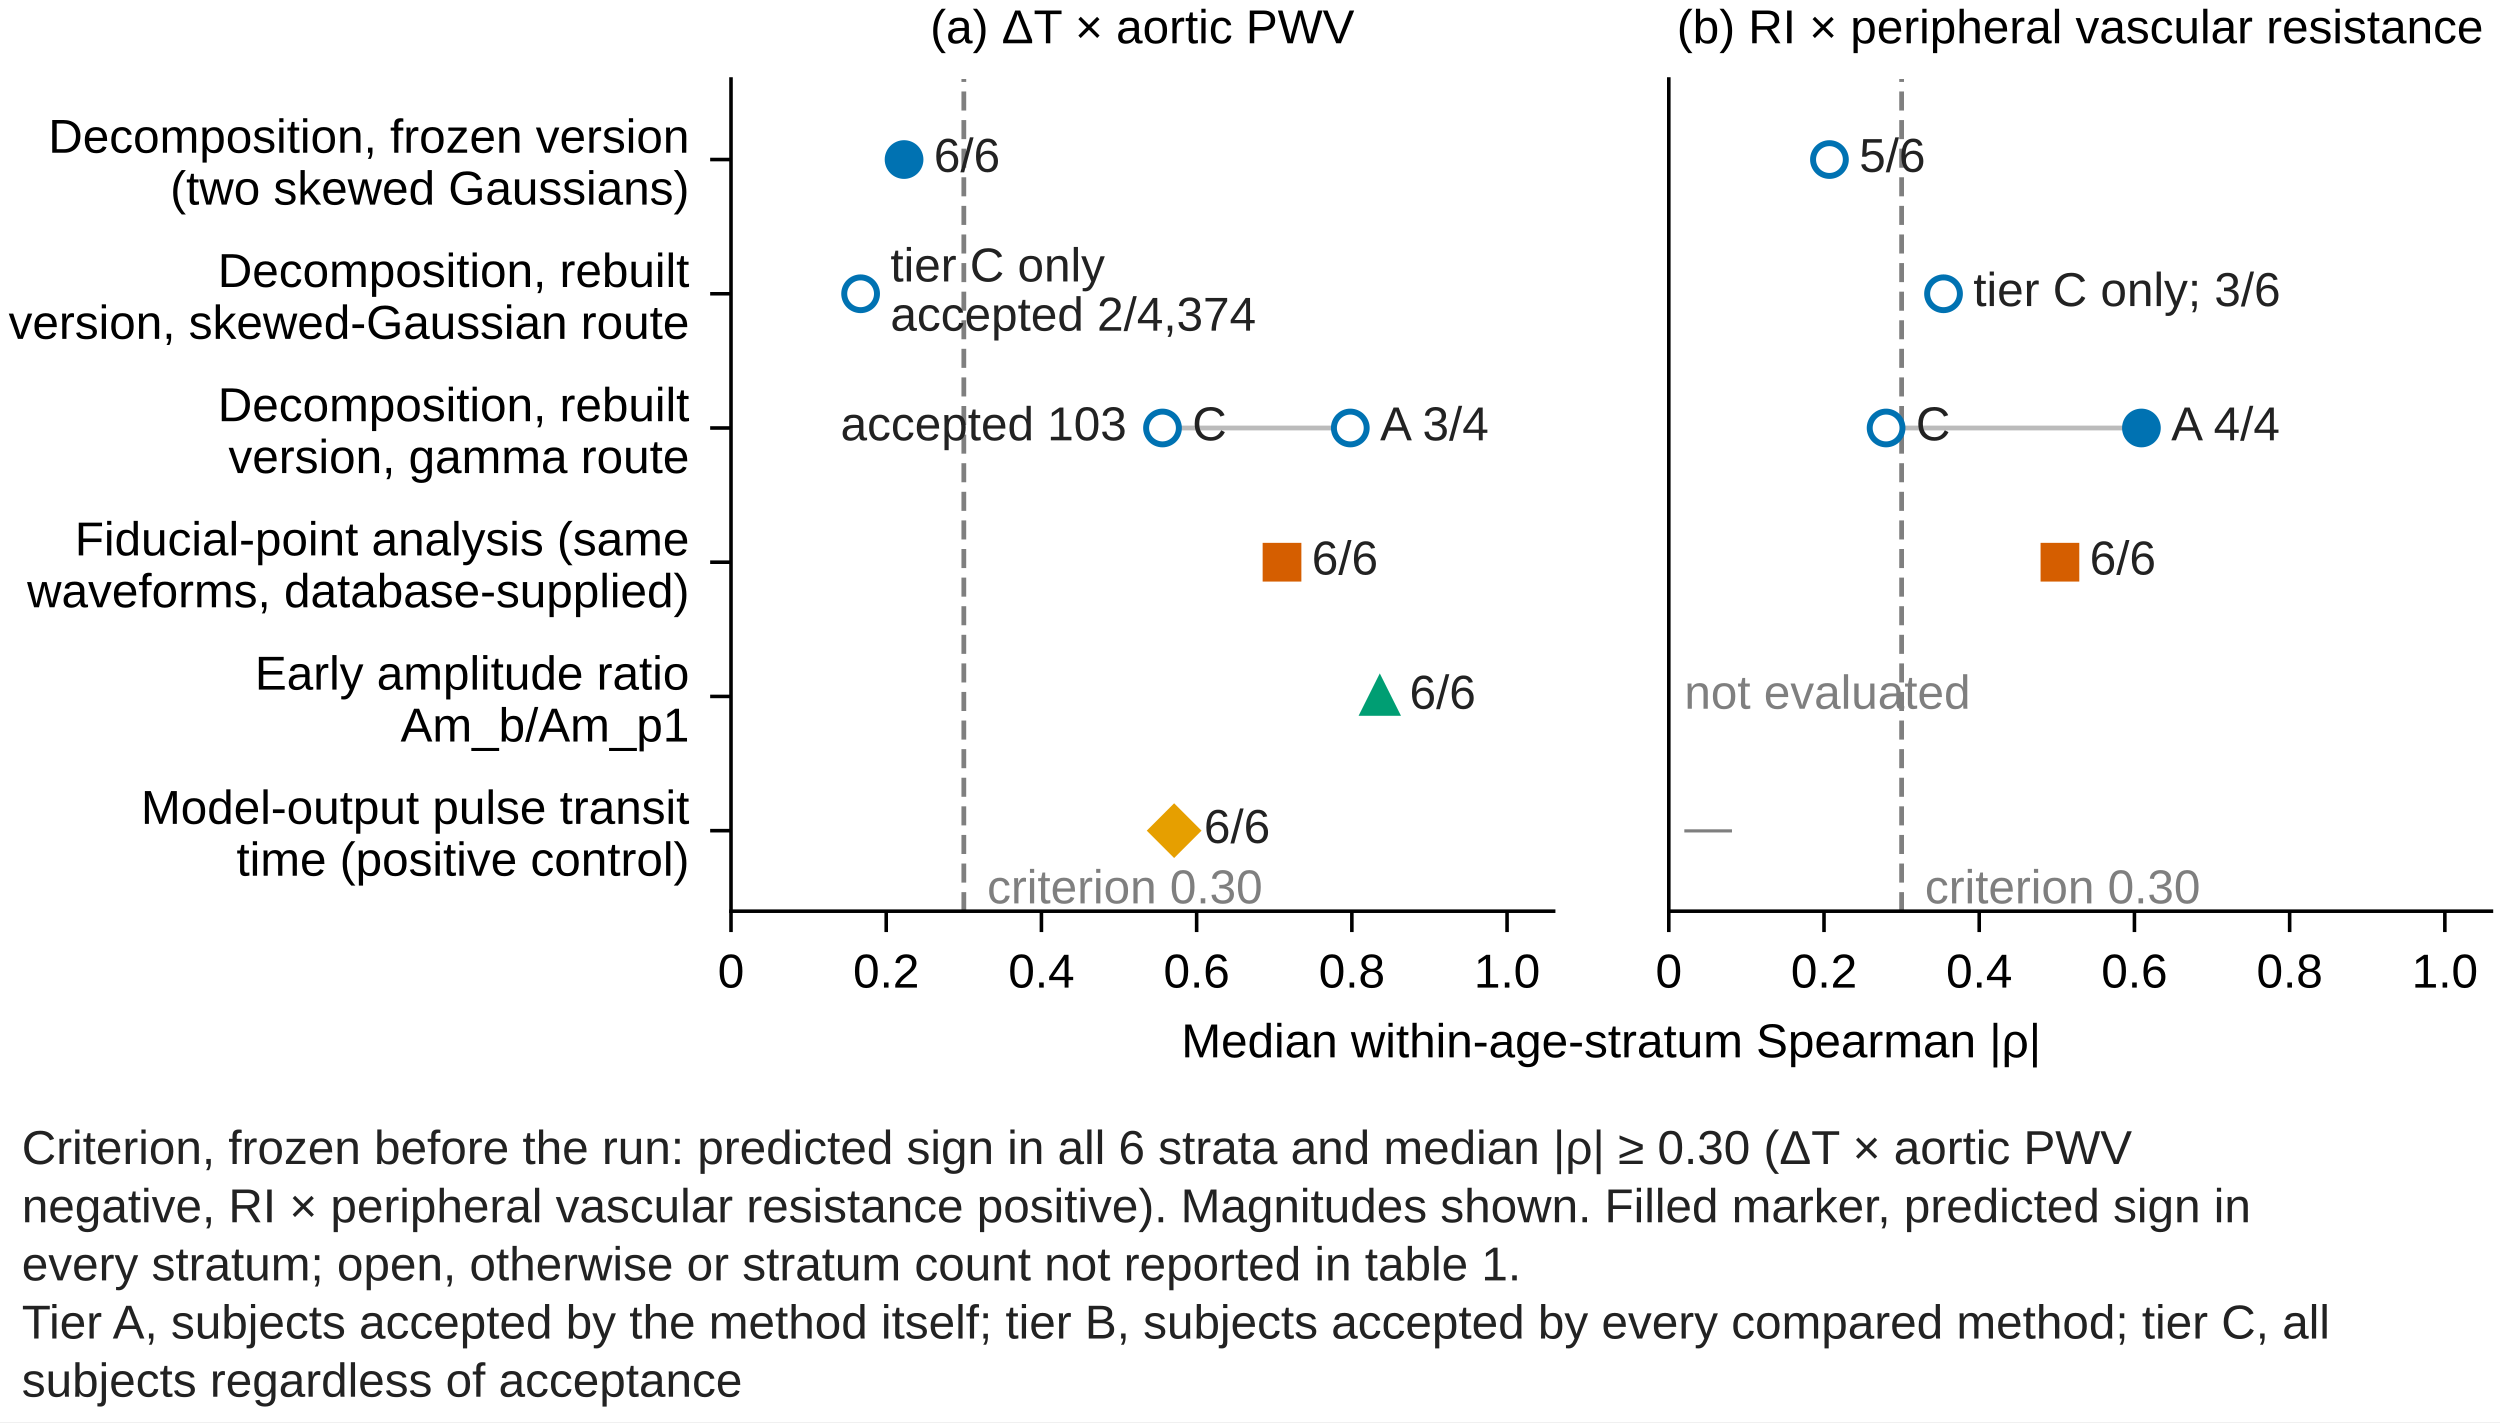
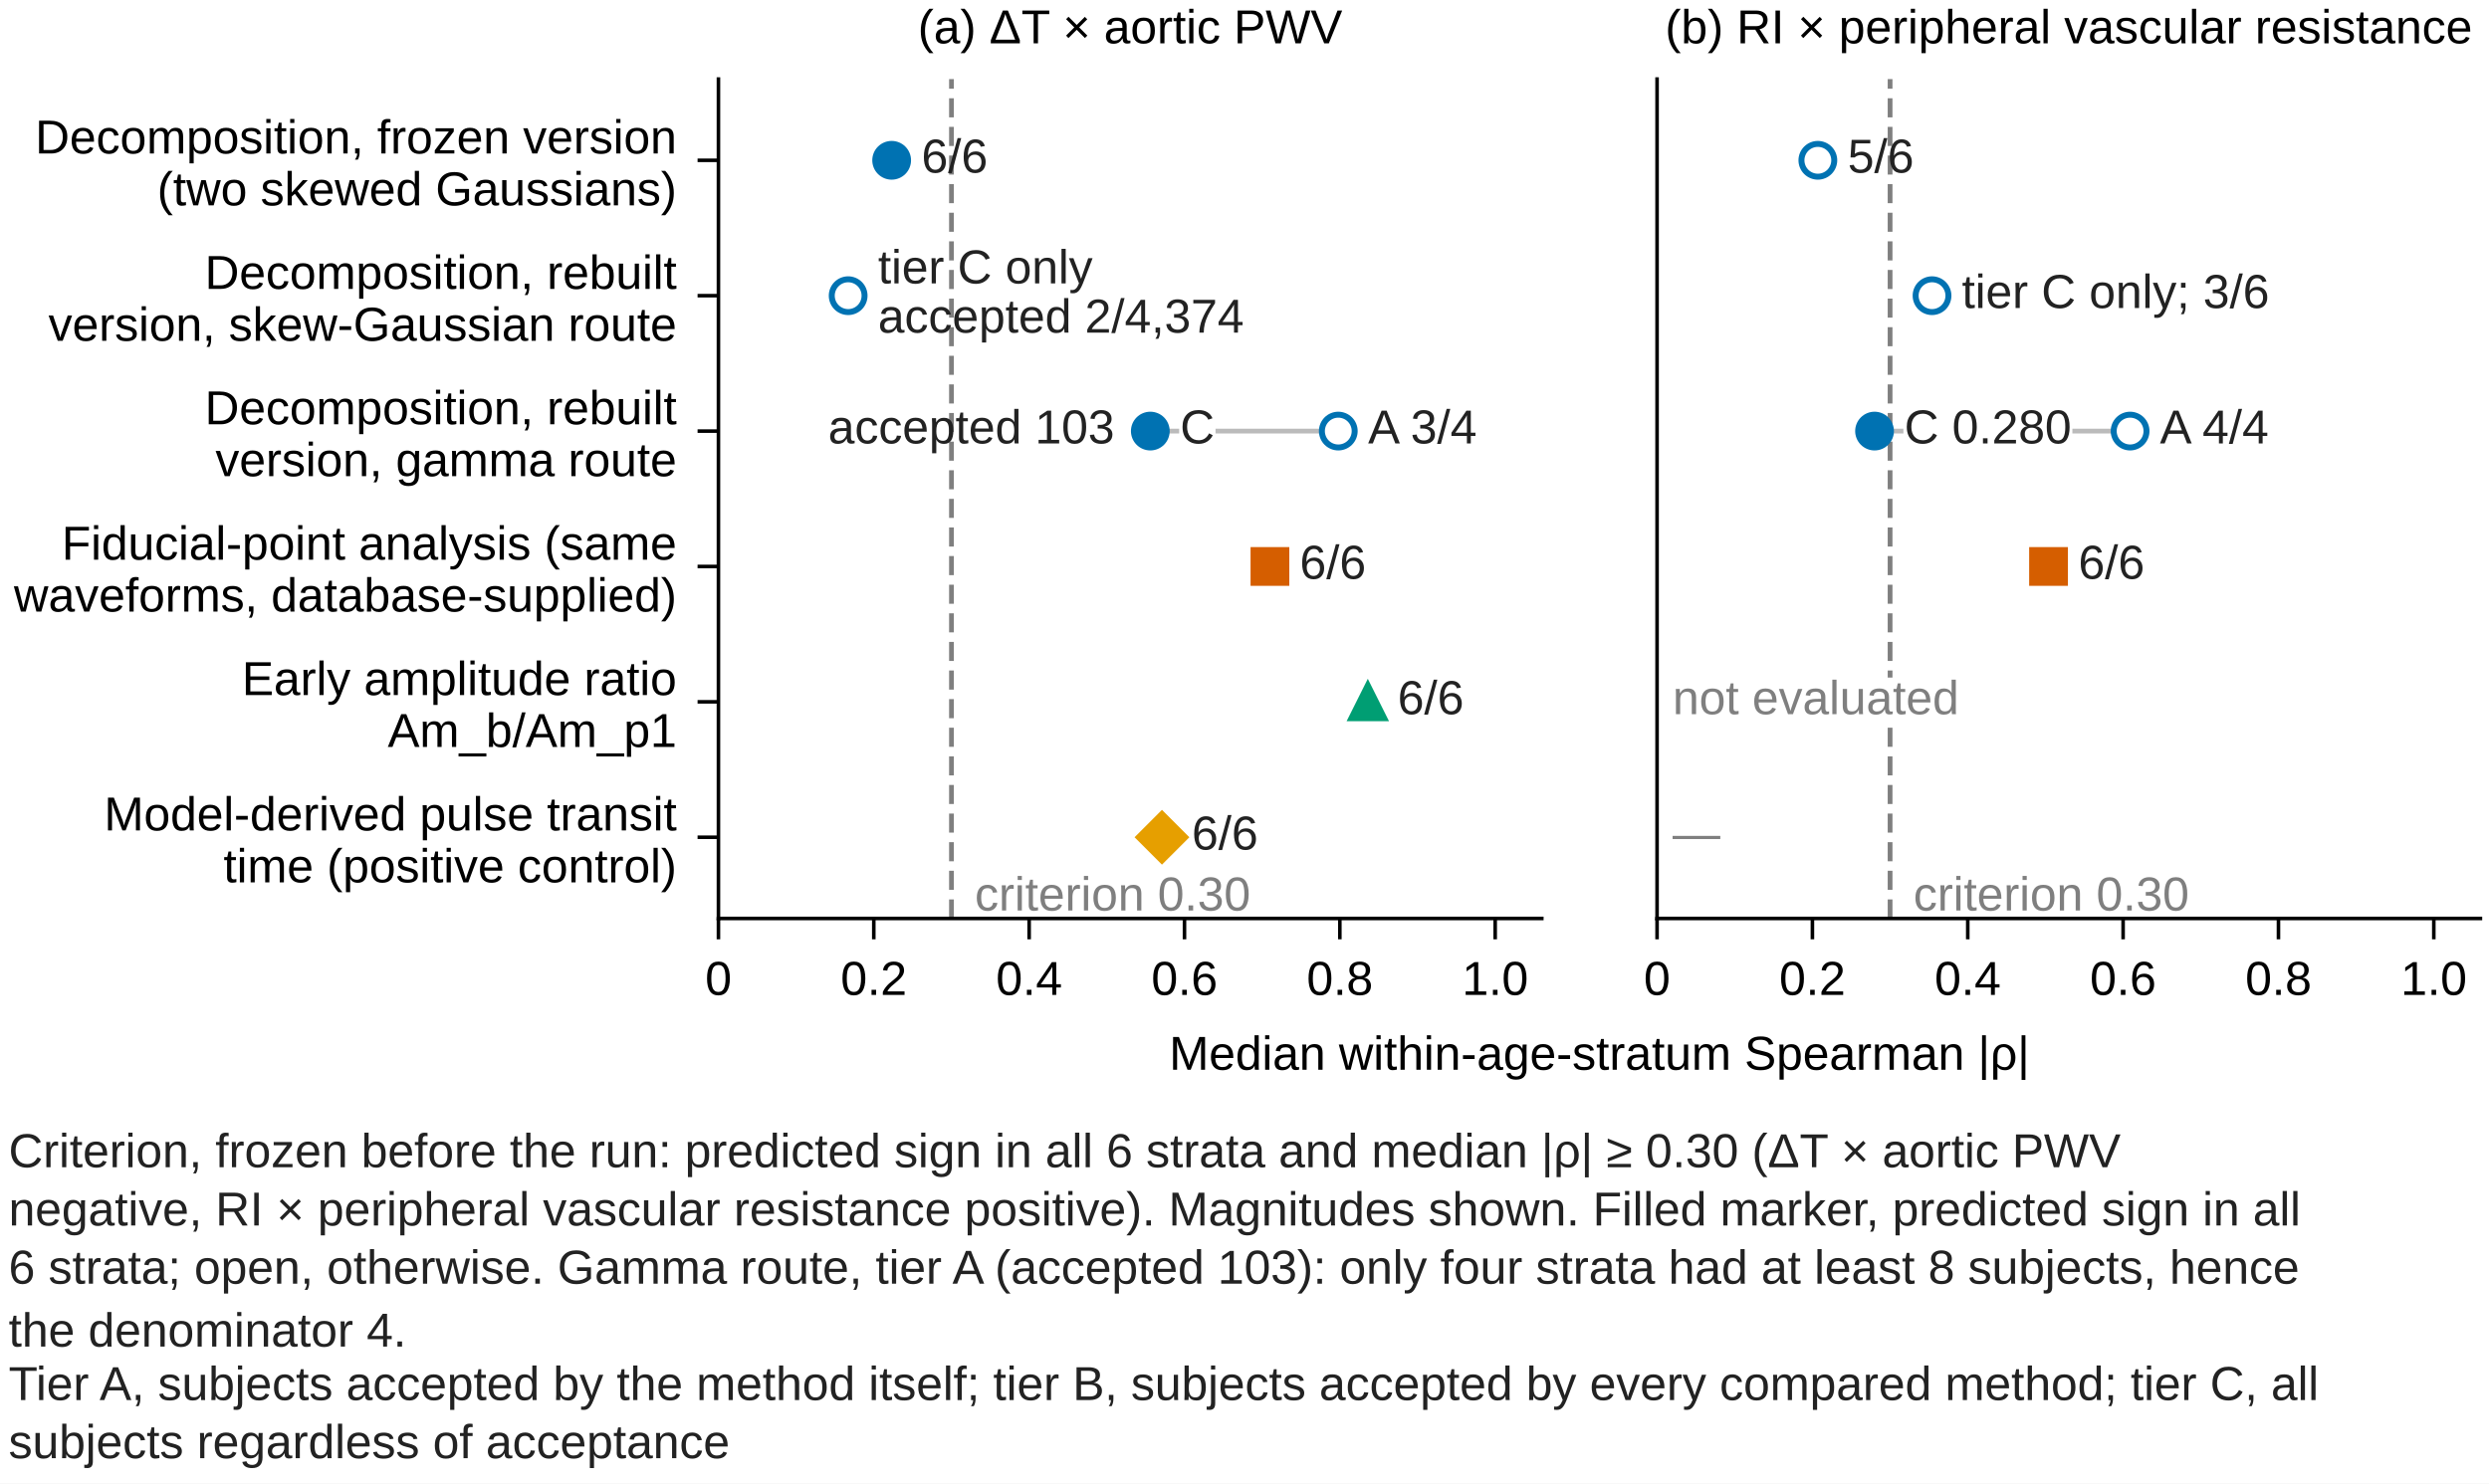
- <svg xmlns="http://www.w3.org/2000/svg" xmlns:xlink="http://www.w3.org/1999/xlink" width="419.662pt" height="238.709pt" viewBox="0 0 419.662 238.709" version="1.1">
+ <svg xmlns="http://www.w3.org/2000/svg" xmlns:xlink="http://www.w3.org/1999/xlink" width="417.447pt" height="248.891pt" viewBox="0 0 417.447 248.891" version="1.1">
  <defs>
    <style type="text/css">*{stroke-linejoin: round; stroke-linecap: butt}</style>
  </defs>
  <g id="figure_1">
    <g id="patch_1">
-       <path d="M 0 238.709  L 419.662 238.709  L 419.662 0  L 0 0  z " style="fill: #ffffff" />
+       <path d="M 0 248.891  L 417.447 248.891  L 417.447 0  L 0 0  z " style="fill: #ffffff" />
    </g>
    <g id="axes_1">
      <g id="patch_2">
-         <path d="M 122.71 152.956  L 260.8 152.956  L 260.8 13.264  L 122.71 13.264  z " style="fill: #ffffff" />
+         <path d="M 120.495 154.089  L 258.585 154.089  L 258.585 13.264  L 120.495 13.264  z " style="fill: #ffffff" />
      </g>
      <g id="line2d_1">
-         <path d="M 161.792 152.956  L 161.792 13.264  " clip-path="url(#p8f88cb17b0)" style="fill: none; stroke-dasharray: 3.2,1.6; stroke-dashoffset: 0; stroke: #7f7f7f; stroke-width: 0.8" />
+         <path d="M 159.577 154.089  L 159.577 13.264  " clip-path="url(#pe6a0d1383f)" style="fill: none; stroke-dasharray: 3.2,1.6; stroke-dashoffset: 0; stroke: #7f7f7f; stroke-width: 0.8" />
      </g>
      <g id="matplotlib.axis_1">
        <g id="xtick_1">
          <g id="line2d_2">
            <defs>
-               <path id="m697e1cd8ff" d="M 0 0  L 0 3.5  " style="stroke: #000000; stroke-width: 0.6" />
+               <path id="mbd86492972" d="M 0 0  L 0 3.5  " style="stroke: #000000; stroke-width: 0.6" />
            </defs>
            <g>
-               <use xlink:href="#m697e1cd8ff" x="122.71" y="152.956" style="stroke: #000000; stroke-width: 0.6" />
+               <use xlink:href="#mbd86492972" x="120.495" y="154.089" style="stroke: #000000; stroke-width: 0.6" />
            </g>
          </g>
          <g id="text_1">
-             <text style="font-size: 8px; font-family: 'Liberation Sans', 'DejaVu Sans'; text-anchor: middle" x="122.71" y="165.78" transform="rotate(-0 122.71 165.7798)">0</text>
+             <text style="font-size: 8px; font-family: 'Liberation Sans', 'DejaVu Sans'; text-anchor: middle" x="120.495" y="166.914" transform="rotate(-0 120.4951 166.9136)">0</text>
          </g>
        </g>
        <g id="xtick_2">
          <g id="line2d_3">
            <g>
-               <use xlink:href="#m697e1cd8ff" x="148.765" y="152.956" style="stroke: #000000; stroke-width: 0.6" />
+               <use xlink:href="#mbd86492972" x="146.55" y="154.089" style="stroke: #000000; stroke-width: 0.6" />
            </g>
          </g>
          <g id="text_2">
-             <text style="font-size: 8px; font-family: 'Liberation Sans', 'DejaVu Sans'; text-anchor: middle" x="148.765" y="165.78" transform="rotate(-0 148.7646 165.7798)">0.2</text>
+             <text style="font-size: 8px; font-family: 'Liberation Sans', 'DejaVu Sans'; text-anchor: middle" x="146.55" y="166.914" transform="rotate(-0 146.5498 166.9136)">0.2</text>
          </g>
        </g>
        <g id="xtick_3">
          <g id="line2d_4">
            <g>
-               <use xlink:href="#m697e1cd8ff" x="174.819" y="152.956" style="stroke: #000000; stroke-width: 0.6" />
+               <use xlink:href="#mbd86492972" x="172.604" y="154.089" style="stroke: #000000; stroke-width: 0.6" />
            </g>
          </g>
          <g id="text_3">
-             <text style="font-size: 8px; font-family: 'Liberation Sans', 'DejaVu Sans'; text-anchor: middle" x="174.819" y="165.78" transform="rotate(-0 174.8193 165.7798)">0.4</text>
+             <text style="font-size: 8px; font-family: 'Liberation Sans', 'DejaVu Sans'; text-anchor: middle" x="172.604" y="166.914" transform="rotate(-0 172.6044 166.9136)">0.4</text>
          </g>
        </g>
        <g id="xtick_4">
          <g id="line2d_5">
            <g>
-               <use xlink:href="#m697e1cd8ff" x="200.874" y="152.956" style="stroke: #000000; stroke-width: 0.6" />
+               <use xlink:href="#mbd86492972" x="198.659" y="154.089" style="stroke: #000000; stroke-width: 0.6" />
            </g>
          </g>
          <g id="text_4">
-             <text style="font-size: 8px; font-family: 'Liberation Sans', 'DejaVu Sans'; text-anchor: middle" x="200.874" y="165.78" transform="rotate(-0 200.8739 165.7798)">0.6</text>
+             <text style="font-size: 8px; font-family: 'Liberation Sans', 'DejaVu Sans'; text-anchor: middle" x="198.659" y="166.914" transform="rotate(-0 198.6591 166.9136)">0.6</text>
          </g>
        </g>
        <g id="xtick_5">
          <g id="line2d_6">
            <g>
-               <use xlink:href="#m697e1cd8ff" x="226.929" y="152.956" style="stroke: #000000; stroke-width: 0.6" />
+               <use xlink:href="#mbd86492972" x="224.714" y="154.089" style="stroke: #000000; stroke-width: 0.6" />
            </g>
          </g>
          <g id="text_5">
-             <text style="font-size: 8px; font-family: 'Liberation Sans', 'DejaVu Sans'; text-anchor: middle" x="226.929" y="165.78" transform="rotate(-0 226.9286 165.7798)">0.8</text>
+             <text style="font-size: 8px; font-family: 'Liberation Sans', 'DejaVu Sans'; text-anchor: middle" x="224.714" y="166.914" transform="rotate(-0 224.7137 166.9136)">0.8</text>
          </g>
        </g>
        <g id="xtick_6">
          <g id="line2d_7">
            <g>
-               <use xlink:href="#m697e1cd8ff" x="252.983" y="152.956" style="stroke: #000000; stroke-width: 0.6" />
+               <use xlink:href="#mbd86492972" x="250.768" y="154.089" style="stroke: #000000; stroke-width: 0.6" />
            </g>
          </g>
          <g id="text_6">
-             <text style="font-size: 8px; font-family: 'Liberation Sans', 'DejaVu Sans'; text-anchor: middle" x="252.983" y="165.78" transform="rotate(-0 252.9832 165.7798)">1.0</text>
+             <text style="font-size: 8px; font-family: 'Liberation Sans', 'DejaVu Sans'; text-anchor: middle" x="250.768" y="166.914" transform="rotate(-0 250.7684 166.9136)">1.0</text>
          </g>
        </g>
      </g>
      <g id="matplotlib.axis_2">
        <g id="ytick_1">
          <g id="line2d_8">
            <defs>
-               <path id="mdb057d68c6" d="M 0 0  L -3.5 0  " style="stroke: #000000; stroke-width: 0.6" />
+               <path id="m7b22db297a" d="M 0 0  L -3.5 0  " style="stroke: #000000; stroke-width: 0.6" />
            </defs>
            <g>
-               <use xlink:href="#mdb057d68c6" x="122.71" y="26.783" style="stroke: #000000; stroke-width: 0.6" />
+               <use xlink:href="#m7b22db297a" x="120.495" y="26.892" style="stroke: #000000; stroke-width: 0.6" />
            </g>
          </g>
          <g id="text_7">
-             <text style="font-size: 8px; font-family: 'Liberation Sans', 'DejaVu Sans'" transform="translate(8.11125 25.64113)">Decomposition, frozen version</text>
-             <text style="font-size: 8px; font-family: 'Liberation Sans', 'DejaVu Sans'" transform="translate(28.57 34.34817)">(two skewed Gaussians)</text>
+             <text style="font-size: 8px; font-family: 'Liberation Sans', 'DejaVu Sans'" transform="translate(5.896368 25.75086)">Decomposition, frozen version</text>
+             <text style="font-size: 8px; font-family: 'Liberation Sans', 'DejaVu Sans'" transform="translate(26.35512 34.45789)">(two skewed Gaussians)</text>
          </g>
        </g>
        <g id="ytick_2">
          <g id="line2d_9">
            <g>
-               <use xlink:href="#mdb057d68c6" x="122.71" y="49.314" style="stroke: #000000; stroke-width: 0.6" />
+               <use xlink:href="#m7b22db297a" x="120.495" y="49.606" style="stroke: #000000; stroke-width: 0.6" />
            </g>
          </g>
          <g id="text_8">
-             <text style="font-size: 8px; font-family: 'Liberation Sans', 'DejaVu Sans'" transform="translate(36.56625 48.172)">Decomposition, rebuilt</text>
-             <text style="font-size: 8px; font-family: 'Liberation Sans', 'DejaVu Sans'" transform="translate(1.44 56.87903)">version, skewed-Gaussian route</text>
+             <text style="font-size: 8px; font-family: 'Liberation Sans', 'DejaVu Sans'" transform="translate(34.35137 48.4646)">Decomposition, rebuilt</text>
+             <text style="font-size: 8px; font-family: 'Liberation Sans', 'DejaVu Sans'" transform="translate(8.122618 57.17164)">version, skew-Gaussian route</text>
          </g>
        </g>
        <g id="ytick_3">
          <g id="line2d_10">
            <g>
-               <use xlink:href="#mdb057d68c6" x="122.71" y="71.844" style="stroke: #000000; stroke-width: 0.6" />
+               <use xlink:href="#m7b22db297a" x="120.495" y="72.32" style="stroke: #000000; stroke-width: 0.6" />
            </g>
          </g>
          <g id="text_9">
-             <text style="font-size: 8px; font-family: 'Liberation Sans', 'DejaVu Sans'" transform="translate(36.56625 70.70286)">Decomposition, rebuilt</text>
-             <text style="font-size: 8px; font-family: 'Liberation Sans', 'DejaVu Sans'" transform="translate(38.34875 79.40989)">version, gamma route</text>
+             <text style="font-size: 8px; font-family: 'Liberation Sans', 'DejaVu Sans'" transform="translate(34.35137 71.17834)">Decomposition, rebuilt</text>
+             <text style="font-size: 8px; font-family: 'Liberation Sans', 'DejaVu Sans'" transform="translate(36.13387 79.88538)">version, gamma route</text>
          </g>
        </g>
        <g id="ytick_4">
          <g id="line2d_11">
            <g>
-               <use xlink:href="#mdb057d68c6" x="122.71" y="94.375" style="stroke: #000000; stroke-width: 0.6" />
+               <use xlink:href="#m7b22db297a" x="120.495" y="95.034" style="stroke: #000000; stroke-width: 0.6" />
            </g>
          </g>
          <g id="text_10">
-             <text style="font-size: 8px; font-family: 'Liberation Sans', 'DejaVu Sans'" transform="translate(12.56375 93.23372)">Fiducial-point analysis (same</text>
-             <text style="font-size: 8px; font-family: 'Liberation Sans', 'DejaVu Sans'" transform="translate(4.55 101.9407)">waveforms, database-supplied)</text>
+             <text style="font-size: 8px; font-family: 'Liberation Sans', 'DejaVu Sans'" transform="translate(10.34887 93.89209)">Fiducial-point analysis (same</text>
+             <text style="font-size: 8px; font-family: 'Liberation Sans', 'DejaVu Sans'" transform="translate(2.335118 102.5991)">waveforms, database-supplied)</text>
          </g>
        </g>
        <g id="ytick_5">
          <g id="line2d_12">
            <g>
-               <use xlink:href="#mdb057d68c6" x="122.71" y="116.906" style="stroke: #000000; stroke-width: 0.6" />
+               <use xlink:href="#m7b22db297a" x="120.495" y="117.747" style="stroke: #000000; stroke-width: 0.6" />
            </g>
          </g>
          <g id="text_11">
-             <text style="font-size: 8px; font-family: 'Liberation Sans', 'DejaVu Sans'" transform="translate(42.7925 115.7646)">Early amplitude ratio</text>
-             <text style="font-size: 8px; font-family: 'Liberation Sans', 'DejaVu Sans'" transform="translate(67.24375 124.4716)">Am_b/Am_p1</text>
+             <text style="font-size: 8px; font-family: 'Liberation Sans', 'DejaVu Sans'" transform="translate(40.57762 116.6058)">Early amplitude ratio</text>
+             <text style="font-size: 8px; font-family: 'Liberation Sans', 'DejaVu Sans'" transform="translate(65.02887 125.3129)">Am_b/Am_p1</text>
          </g>
        </g>
        <g id="ytick_6">
          <g id="line2d_13">
            <g>
-               <use xlink:href="#mdb057d68c6" x="122.71" y="139.437" style="stroke: #000000; stroke-width: 0.6" />
+               <use xlink:href="#m7b22db297a" x="120.495" y="140.461" style="stroke: #000000; stroke-width: 0.6" />
            </g>
          </g>
          <g id="text_12">
-             <text style="font-size: 8px; font-family: 'Liberation Sans', 'DejaVu Sans'" transform="translate(23.66625 138.2954)">Model-output pulse transit</text>
-             <text style="font-size: 8px; font-family: 'Liberation Sans', 'DejaVu Sans'" transform="translate(39.69125 147.0025)">time (positive control)</text>
+             <text style="font-size: 8px; font-family: 'Liberation Sans', 'DejaVu Sans'" transform="translate(17.45512 139.3196)">Model-derived pulse transit</text>
+             <text style="font-size: 8px; font-family: 'Liberation Sans', 'DejaVu Sans'" transform="translate(37.47637 148.0266)">time (positive control)</text>
          </g>
        </g>
      </g>
      <g id="line2d_14">
-         <path d="M 226.668 71.844  L 195.142 71.844  " clip-path="url(#p8f88cb17b0)" style="fill: none; stroke: #bbbbbb; stroke-width: 0.8; stroke-linecap: square" />
+         <path d="M 224.453 72.32  L 192.927 72.32  " clip-path="url(#pe6a0d1383f)" style="fill: none; stroke: #bbbbbb; stroke-width: 0.8; stroke-linecap: square" />
      </g>
      <g id="patch_3">
-         <path d="M 122.71 152.956  L 122.71 13.264  " style="fill: none; stroke: #000000; stroke-width: 0.6; stroke-linejoin: miter; stroke-linecap: square" />
+         <path d="M 120.495 154.089  L 120.495 13.264  " style="fill: none; stroke: #000000; stroke-width: 0.6; stroke-linejoin: miter; stroke-linecap: square" />
      </g>
      <g id="patch_4">
-         <path d="M 122.71 152.956  L 260.8 152.956  " style="fill: none; stroke: #000000; stroke-width: 0.6; stroke-linejoin: miter; stroke-linecap: square" />
+         <path d="M 120.495 154.089  L 258.585 154.089  " style="fill: none; stroke: #000000; stroke-width: 0.6; stroke-linejoin: miter; stroke-linecap: square" />
      </g>
      <g id="text_13">
-         <text style="font-size: 8px; font-family: 'Liberation Sans', 'DejaVu Sans'; text-anchor: start; fill: #7f7f7f" x="165.7" y="151.646" transform="rotate(-0 165.7002 151.6462)">criterion 0.30</text>
+         <text style="font-size: 8px; font-family: 'Liberation Sans', 'DejaVu Sans'; text-anchor: start; fill: #7f7f7f" x="163.485" y="152.753" transform="rotate(-0 163.4853 152.7527)">criterion 0.30</text>
      </g>
      <g id="line2d_15">
        <defs>
-           <path id="mb80b9765e0" d="M 0 2.75  C 0.729 2.75 1.429 2.46 1.945 1.945  C 2.46 1.429 2.75 0.729 2.75 0  C 2.75 -0.729 2.46 -1.429 1.945 -1.945  C 1.429 -2.46 0.729 -2.75 0 -2.75  C -0.729 -2.75 -1.429 -2.46 -1.945 -1.945  C -2.46 -1.429 -2.75 -0.729 -2.75 0  C -2.75 0.729 -2.46 1.429 -1.945 1.945  C -1.429 2.46 -0.729 2.75 0 2.75  z " style="stroke: #0072b2" />
+           <path id="me5d33d8df9" d="M 0 2.75  C 0.729 2.75 1.429 2.46 1.945 1.945  C 2.46 1.429 2.75 0.729 2.75 0  C 2.75 -0.729 2.46 -1.429 1.945 -1.945  C 1.429 -2.46 0.729 -2.75 0 -2.75  C -0.729 -2.75 -1.429 -2.46 -1.945 -1.945  C -2.46 -1.429 -2.75 -0.729 -2.75 0  C -2.75 0.729 -2.46 1.429 -1.945 1.945  C -1.429 2.46 -0.729 2.75 0 2.75  z " style="stroke: #0072b2" />
        </defs>
-         <g clip-path="url(#p8f88cb17b0)">
-           <use xlink:href="#mb80b9765e0" x="151.761" y="26.783" style="fill: #0072b2; stroke: #0072b2" />
+         <g clip-path="url(#pe6a0d1383f)">
+           <use xlink:href="#me5d33d8df9" x="149.546" y="26.892" style="fill: #0072b2; stroke: #0072b2" />
        </g>
      </g>
      <g id="text_14">
-         <text style="font-size: 8px; font-family: 'Liberation Sans', 'DejaVu Sans'; text-anchor: start; fill: #222222" x="156.761" y="28.853" transform="rotate(-0 156.7609 28.85305)">6/6</text>
+         <text style="font-size: 8px; font-family: 'Liberation Sans', 'DejaVu Sans'; text-anchor: start; fill: #222222" x="154.546" y="28.963" transform="rotate(-0 154.5461 28.96278)">6/6</text>
      </g>
      <g id="line2d_16">
        <defs>
-           <path id="m54d2ec3009" d="M 0 2.75  C 0.729 2.75 1.429 2.46 1.945 1.945  C 2.46 1.429 2.75 0.729 2.75 0  C 2.75 -0.729 2.46 -1.429 1.945 -1.945  C 1.429 -2.46 0.729 -2.75 0 -2.75  C -0.729 -2.75 -1.429 -2.46 -1.945 -1.945  C -2.46 -1.429 -2.75 -0.729 -2.75 0  C -2.75 0.729 -2.46 1.429 -1.945 1.945  C -1.429 2.46 -0.729 2.75 0 2.75  z " style="stroke: #0072b2" />
+           <path id="m1b6d7e91e2" d="M 0 2.75  C 0.729 2.75 1.429 2.46 1.945 1.945  C 2.46 1.429 2.75 0.729 2.75 0  C 2.75 -0.729 2.46 -1.429 1.945 -1.945  C 1.429 -2.46 0.729 -2.75 0 -2.75  C -0.729 -2.75 -1.429 -2.46 -1.945 -1.945  C -2.46 -1.429 -2.75 -0.729 -2.75 0  C -2.75 0.729 -2.46 1.429 -1.945 1.945  C -1.429 2.46 -0.729 2.75 0 2.75  z " style="stroke: #0072b2" />
        </defs>
-         <g clip-path="url(#p8f88cb17b0)">
-           <use xlink:href="#m54d2ec3009" x="144.466" y="49.314" style="fill: #ffffff; stroke: #0072b2" />
+         <g clip-path="url(#pe6a0d1383f)">
+           <use xlink:href="#m1b6d7e91e2" x="142.251" y="49.606" style="fill: #ffffff; stroke: #0072b2" />
        </g>
      </g>
      <g id="text_15">
-         <text style="font-size: 8px; font-family: 'Liberation Sans', 'DejaVu Sans'; fill: #222222" transform="translate(149.4656 47.25305)">tier C only</text>
-         <text style="font-size: 8px; font-family: 'Liberation Sans', 'DejaVu Sans'; fill: #222222" transform="translate(149.4656 55.51164)">accepted 2/4,374</text>
+         <text style="font-size: 8px; font-family: 'Liberation Sans', 'DejaVu Sans'; fill: #222222" transform="translate(147.2507 47.54566)">tier C only</text>
+         <text style="font-size: 8px; font-family: 'Liberation Sans', 'DejaVu Sans'; fill: #222222" transform="translate(147.2507 55.80425)">accepted 2/4,374</text>
      </g>
      <g id="line2d_17">
-         <g clip-path="url(#p8f88cb17b0)">
-           <use xlink:href="#m54d2ec3009" x="226.668" y="71.844" style="fill: #ffffff; stroke: #0072b2" />
+         <g clip-path="url(#pe6a0d1383f)">
+           <use xlink:href="#m1b6d7e91e2" x="224.453" y="72.32" style="fill: #ffffff; stroke: #0072b2" />
        </g>
      </g>
      <g id="text_16">
-         <text style="font-size: 8px; font-family: 'Liberation Sans', 'DejaVu Sans'; text-anchor: start; fill: #222222" x="231.668" y="73.915" transform="rotate(-0 231.668 73.91477)">A 3/4</text>
+         <text style="font-size: 8px; font-family: 'Liberation Sans', 'DejaVu Sans'; text-anchor: start; fill: #222222" x="229.453" y="74.39" transform="rotate(-0 229.4532 74.39026)">A 3/4</text>
      </g>
      <g id="line2d_18">
-         <g clip-path="url(#p8f88cb17b0)">
-           <use xlink:href="#m54d2ec3009" x="195.142" y="71.844" style="fill: #ffffff; stroke: #0072b2" />
+         <g clip-path="url(#pe6a0d1383f)">
+           <use xlink:href="#me5d33d8df9" x="192.927" y="72.32" style="fill: #0072b2; stroke: #0072b2" />
        </g>
      </g>
      <g id="text_17">
-         <text style="font-size: 8px; font-family: 'Liberation Sans', 'DejaVu Sans'; text-anchor: start; fill: #222222" x="200.142" y="73.915" transform="rotate(-0 200.1419 73.91477)">C</text>
+         <g id="patch_5">
+           <path d="M 197.767 76.234  L 203.865 76.234  L 203.865 68.406  L 197.767 68.406  z " style="fill: #ffffff" />
+         </g>
+         <text style="font-size: 8px; font-family: 'Liberation Sans', 'DejaVu Sans'; text-anchor: start; fill: #222222" x="197.927" y="74.39" transform="rotate(-0 197.927 74.39026)">C</text>
      </g>
      <g id="text_18">
-         <text style="font-size: 8px; font-family: 'Liberation Sans', 'DejaVu Sans'; text-anchor: end; fill: #222222" x="189.142" y="73.915" transform="rotate(-0 189.1419 73.91477)">accepted 103</text>
+         <text style="font-size: 8px; font-family: 'Liberation Sans', 'DejaVu Sans'; text-anchor: end; fill: #222222" x="186.927" y="74.39" transform="rotate(-0 186.927 74.39026)">accepted 103</text>
      </g>
      <g id="line2d_19">
        <defs>
-           <path id="m8f369fce9f" d="M -2.75 2.75  L 2.75 2.75  L 2.75 -2.75  L -2.75 -2.75  z " style="stroke: #d55e00; stroke-linejoin: miter" />
+           <path id="m883388ec7e" d="M -2.75 2.75  L 2.75 2.75  L 2.75 -2.75  L -2.75 -2.75  z " style="stroke: #d55e00; stroke-linejoin: miter" />
        </defs>
-         <g clip-path="url(#p8f88cb17b0)">
-           <use xlink:href="#m8f369fce9f" x="215.204" y="94.375" style="fill: #d55e00; stroke: #d55e00; stroke-linejoin: miter" />
+         <g clip-path="url(#pe6a0d1383f)">
+           <use xlink:href="#m883388ec7e" x="212.989" y="95.034" style="fill: #d55e00; stroke: #d55e00; stroke-linejoin: miter" />
        </g>
      </g>
      <g id="text_19">
-         <text style="font-size: 8px; font-family: 'Liberation Sans', 'DejaVu Sans'; text-anchor: start; fill: #222222" x="220.204" y="96.446" transform="rotate(-0 220.204 96.44563)">6/6</text>
+         <text style="font-size: 8px; font-family: 'Liberation Sans', 'DejaVu Sans'; text-anchor: start; fill: #222222" x="217.989" y="97.104" transform="rotate(-0 217.9891 97.104)">6/6</text>
      </g>
      <g id="line2d_20">
        <defs>
-           <path id="mbb9f398c94" d="M 0 -2.75  L -2.75 2.75  L 2.75 2.75  z " style="stroke: #009e73; stroke-linejoin: miter" />
+           <path id="m830deafe48" d="M 0 -2.75  L -2.75 2.75  L 2.75 2.75  z " style="stroke: #009e73; stroke-linejoin: miter" />
        </defs>
-         <g clip-path="url(#p8f88cb17b0)">
-           <use xlink:href="#mbb9f398c94" x="231.618" y="116.906" style="fill: #009e73; stroke: #009e73; stroke-linejoin: miter" />
+         <g clip-path="url(#pe6a0d1383f)">
+           <use xlink:href="#m830deafe48" x="229.404" y="117.747" style="fill: #009e73; stroke: #009e73; stroke-linejoin: miter" />
        </g>
      </g>
      <g id="text_20">
-         <text style="font-size: 8px; font-family: 'Liberation Sans', 'DejaVu Sans'; text-anchor: start; fill: #222222" x="236.618" y="118.976" transform="rotate(-0 236.6184 118.9765)">6/6</text>
+         <text style="font-size: 8px; font-family: 'Liberation Sans', 'DejaVu Sans'; text-anchor: start; fill: #222222" x="234.404" y="119.818" transform="rotate(-0 234.4035 119.8177)">6/6</text>
      </g>
      <g id="line2d_21">
        <defs>
-           <path id="m452a357179" d="M -0 3.889  L 3.889 0  L 0 -3.889  L -3.889 -0  z " style="stroke: #e69f00; stroke-linejoin: miter" />
+           <path id="m563837de36" d="M -0 3.889  L 3.889 0  L 0 -3.889  L -3.889 -0  z " style="stroke: #e69f00; stroke-linejoin: miter" />
        </defs>
-         <g clip-path="url(#p8f88cb17b0)">
-           <use xlink:href="#m452a357179" x="197.096" y="139.437" style="fill: #e69f00; stroke: #e69f00; stroke-linejoin: miter" />
+         <g clip-path="url(#pe6a0d1383f)">
+           <use xlink:href="#m563837de36" x="194.881" y="140.461" style="fill: #e69f00; stroke: #e69f00; stroke-linejoin: miter" />
        </g>
      </g>
      <g id="text_21">
-         <text style="font-size: 8px; font-family: 'Liberation Sans', 'DejaVu Sans'; text-anchor: start; fill: #222222" x="202.096" y="141.507" transform="rotate(-0 202.096 141.5074)">6/6</text>
+         <text style="font-size: 8px; font-family: 'Liberation Sans', 'DejaVu Sans'; text-anchor: start; fill: #222222" x="199.881" y="142.531" transform="rotate(-0 199.8811 142.5315)">6/6</text>
      </g>
      <g id="text_22">
-         <text style="font-size: 8px; font-family: 'Liberation Sans', 'DejaVu Sans'; text-anchor: middle" x="191.755" y="7.264" transform="rotate(-0 191.7548 7.264219)">(a) ΔT × aortic PWV</text>
+         <text style="font-size: 8px; font-family: 'Liberation Sans', 'DejaVu Sans'; text-anchor: middle" x="189.54" y="7.264" transform="rotate(-0 189.5399 7.264219)">(a) ΔT × aortic PWV</text>
      </g>
    </g>
    <g id="axes_2">
-       <g id="patch_5">
-         <path d="M 280.132 152.956  L 418.222 152.956  L 418.222 13.264  L 280.132 13.264  z " style="fill: #ffffff" />
+       <g id="patch_6">
+         <path d="M 277.917 154.089  L 416.007 154.089  L 416.007 13.264  L 277.917 13.264  z " style="fill: #ffffff" />
      </g>
      <g id="line2d_22">
-         <path d="M 319.214 152.956  L 319.214 13.264  " clip-path="url(#pca3c44b0cf)" style="fill: none; stroke-dasharray: 3.2,1.6; stroke-dashoffset: 0; stroke: #7f7f7f; stroke-width: 0.8" />
+         <path d="M 316.999 154.089  L 316.999 13.264  " clip-path="url(#p7372a4df1b)" style="fill: none; stroke-dasharray: 3.2,1.6; stroke-dashoffset: 0; stroke: #7f7f7f; stroke-width: 0.8" />
      </g>
      <g id="matplotlib.axis_3">
        <g id="xtick_7">
          <g id="line2d_23">
            <g>
-               <use xlink:href="#m697e1cd8ff" x="280.132" y="152.956" style="stroke: #000000; stroke-width: 0.6" />
+               <use xlink:href="#mbd86492972" x="277.917" y="154.089" style="stroke: #000000; stroke-width: 0.6" />
            </g>
          </g>
          <g id="text_23">
-             <text style="font-size: 8px; font-family: 'Liberation Sans', 'DejaVu Sans'; text-anchor: middle" x="280.132" y="165.78" transform="rotate(-0 280.1322 165.7798)">0</text>
+             <text style="font-size: 8px; font-family: 'Liberation Sans', 'DejaVu Sans'; text-anchor: middle" x="277.917" y="166.914" transform="rotate(-0 277.9173 166.9136)">0</text>
          </g>
        </g>
        <g id="xtick_8">
          <g id="line2d_24">
            <g>
-               <use xlink:href="#m697e1cd8ff" x="306.187" y="152.956" style="stroke: #000000; stroke-width: 0.6" />
+               <use xlink:href="#mbd86492972" x="303.972" y="154.089" style="stroke: #000000; stroke-width: 0.6" />
            </g>
          </g>
          <g id="text_24">
-             <text style="font-size: 8px; font-family: 'Liberation Sans', 'DejaVu Sans'; text-anchor: middle" x="306.187" y="165.78" transform="rotate(-0 306.1868 165.7798)">0.2</text>
+             <text style="font-size: 8px; font-family: 'Liberation Sans', 'DejaVu Sans'; text-anchor: middle" x="303.972" y="166.914" transform="rotate(-0 303.9719 166.9136)">0.2</text>
          </g>
        </g>
        <g id="xtick_9">
          <g id="line2d_25">
            <g>
-               <use xlink:href="#m697e1cd8ff" x="332.241" y="152.956" style="stroke: #000000; stroke-width: 0.6" />
+               <use xlink:href="#mbd86492972" x="330.027" y="154.089" style="stroke: #000000; stroke-width: 0.6" />
            </g>
          </g>
          <g id="text_25">
-             <text style="font-size: 8px; font-family: 'Liberation Sans', 'DejaVu Sans'; text-anchor: middle" x="332.241" y="165.78" transform="rotate(-0 332.2415 165.7798)">0.4</text>
+             <text style="font-size: 8px; font-family: 'Liberation Sans', 'DejaVu Sans'; text-anchor: middle" x="330.027" y="166.914" transform="rotate(-0 330.0266 166.9136)">0.4</text>
          </g>
        </g>
        <g id="xtick_10">
          <g id="line2d_26">
            <g>
-               <use xlink:href="#m697e1cd8ff" x="358.296" y="152.956" style="stroke: #000000; stroke-width: 0.6" />
+               <use xlink:href="#mbd86492972" x="356.081" y="154.089" style="stroke: #000000; stroke-width: 0.6" />
            </g>
          </g>
          <g id="text_26">
-             <text style="font-size: 8px; font-family: 'Liberation Sans', 'DejaVu Sans'; text-anchor: middle" x="358.296" y="165.78" transform="rotate(-0 358.2961 165.7798)">0.6</text>
+             <text style="font-size: 8px; font-family: 'Liberation Sans', 'DejaVu Sans'; text-anchor: middle" x="356.081" y="166.914" transform="rotate(-0 356.0812 166.9136)">0.6</text>
          </g>
        </g>
        <g id="xtick_11">
          <g id="line2d_27">
            <g>
-               <use xlink:href="#m697e1cd8ff" x="384.351" y="152.956" style="stroke: #000000; stroke-width: 0.6" />
+               <use xlink:href="#mbd86492972" x="382.136" y="154.089" style="stroke: #000000; stroke-width: 0.6" />
            </g>
          </g>
          <g id="text_27">
-             <text style="font-size: 8px; font-family: 'Liberation Sans', 'DejaVu Sans'; text-anchor: middle" x="384.351" y="165.78" transform="rotate(-0 384.3508 165.7798)">0.8</text>
+             <text style="font-size: 8px; font-family: 'Liberation Sans', 'DejaVu Sans'; text-anchor: middle" x="382.136" y="166.914" transform="rotate(-0 382.1359 166.9136)">0.8</text>
          </g>
        </g>
        <g id="xtick_12">
          <g id="line2d_28">
            <g>
-               <use xlink:href="#m697e1cd8ff" x="410.405" y="152.956" style="stroke: #000000; stroke-width: 0.6" />
+               <use xlink:href="#mbd86492972" x="408.191" y="154.089" style="stroke: #000000; stroke-width: 0.6" />
            </g>
          </g>
          <g id="text_28">
-             <text style="font-size: 8px; font-family: 'Liberation Sans', 'DejaVu Sans'; text-anchor: middle" x="410.405" y="165.78" transform="rotate(-0 410.4054 165.7798)">1.0</text>
+             <text style="font-size: 8px; font-family: 'Liberation Sans', 'DejaVu Sans'; text-anchor: middle" x="408.191" y="166.914" transform="rotate(-0 408.1905 166.9136)">1.0</text>
          </g>
        </g>
      </g>
      <g id="matplotlib.axis_4">
        <g id="ytick_7">
          <g id="line2d_29" />
        </g>
        <g id="ytick_8">
          <g id="line2d_30" />
        </g>
        <g id="ytick_9">
          <g id="line2d_31" />
        </g>
        <g id="ytick_10">
          <g id="line2d_32" />
        </g>
        <g id="ytick_11">
          <g id="line2d_33" />
        </g>
        <g id="ytick_12">
          <g id="line2d_34" />
        </g>
      </g>
      <g id="line2d_35">
-         <path d="M 359.469 71.844  L 316.609 71.844  " clip-path="url(#pca3c44b0cf)" style="fill: none; stroke: #bbbbbb; stroke-width: 0.8; stroke-linecap: square" />
-       </g>
-       <g id="patch_6">
-         <path d="M 280.132 152.956  L 280.132 13.264  " style="fill: none; stroke: #000000; stroke-width: 0.6; stroke-linejoin: miter; stroke-linecap: square" />
+         <path d="M 357.254 72.32  L 314.394 72.32  " clip-path="url(#p7372a4df1b)" style="fill: none; stroke: #bbbbbb; stroke-width: 0.8; stroke-linecap: square" />
      </g>
      <g id="patch_7">
-         <path d="M 280.132 152.956  L 418.222 152.956  " style="fill: none; stroke: #000000; stroke-width: 0.6; stroke-linejoin: miter; stroke-linecap: square" />
+         <path d="M 277.917 154.089  L 277.917 13.264  " style="fill: none; stroke: #000000; stroke-width: 0.6; stroke-linejoin: miter; stroke-linecap: square" />
+       </g>
+       <g id="patch_8">
+         <path d="M 277.917 154.089  L 416.007 154.089  " style="fill: none; stroke: #000000; stroke-width: 0.6; stroke-linejoin: miter; stroke-linecap: square" />
      </g>
      <g id="text_29">
-         <text style="font-size: 8px; font-family: 'Liberation Sans', 'DejaVu Sans'; text-anchor: start; fill: #7f7f7f" x="323.122" y="151.646" transform="rotate(-0 323.1223 151.6462)">criterion 0.30</text>
+         <text style="font-size: 8px; font-family: 'Liberation Sans', 'DejaVu Sans'; text-anchor: start; fill: #7f7f7f" x="320.907" y="152.753" transform="rotate(-0 320.9075 152.7527)">criterion 0.30</text>
      </g>
      <g id="line2d_36">
-         <g clip-path="url(#pca3c44b0cf)">
-           <use xlink:href="#m54d2ec3009" x="307.099" y="26.783" style="fill: #ffffff; stroke: #0072b2" />
+         <g clip-path="url(#p7372a4df1b)">
+           <use xlink:href="#m1b6d7e91e2" x="304.884" y="26.892" style="fill: #ffffff; stroke: #0072b2" />
        </g>
      </g>
      <g id="text_30">
-         <text style="font-size: 8px; font-family: 'Liberation Sans', 'DejaVu Sans'; text-anchor: start; fill: #222222" x="312.099" y="28.853" transform="rotate(-0 312.0987 28.85305)">5/6</text>
+         <text style="font-size: 8px; font-family: 'Liberation Sans', 'DejaVu Sans'; text-anchor: start; fill: #222222" x="309.884" y="28.963" transform="rotate(-0 309.8839 28.96278)">5/6</text>
      </g>
      <g id="line2d_37">
-         <g clip-path="url(#pca3c44b0cf)">
-           <use xlink:href="#m54d2ec3009" x="326.249" y="49.314" style="fill: #ffffff; stroke: #0072b2" />
+         <g clip-path="url(#p7372a4df1b)">
+           <use xlink:href="#m1b6d7e91e2" x="324.034" y="49.606" style="fill: #ffffff; stroke: #0072b2" />
        </g>
      </g>
      <g id="text_31">
-         <text style="font-size: 8px; font-family: 'Liberation Sans', 'DejaVu Sans'; text-anchor: start; fill: #222222" x="331.249" y="51.382" transform="rotate(-0 331.2489 51.38235)">tier C only; 3/6</text>
+         <text style="font-size: 8px; font-family: 'Liberation Sans', 'DejaVu Sans'; text-anchor: start; fill: #222222" x="329.034" y="51.675" transform="rotate(-0 329.034 51.67495)">tier C only; 3/6</text>
      </g>
      <g id="line2d_38">
-         <g clip-path="url(#pca3c44b0cf)">
-           <use xlink:href="#mb80b9765e0" x="359.469" y="71.844" style="fill: #0072b2; stroke: #0072b2" />
+         <g clip-path="url(#p7372a4df1b)">
+           <use xlink:href="#m1b6d7e91e2" x="357.254" y="72.32" style="fill: #ffffff; stroke: #0072b2" />
        </g>
      </g>
      <g id="text_32">
-         <text style="font-size: 8px; font-family: 'Liberation Sans', 'DejaVu Sans'; text-anchor: start; fill: #222222" x="364.469" y="73.915" transform="rotate(-0 364.4686 73.91477)">A 4/4</text>
+         <text style="font-size: 8px; font-family: 'Liberation Sans', 'DejaVu Sans'; text-anchor: start; fill: #222222" x="362.254" y="74.39" transform="rotate(-0 362.2537 74.39026)">A 4/4</text>
      </g>
      <g id="line2d_39">
-         <g clip-path="url(#pca3c44b0cf)">
-           <use xlink:href="#m54d2ec3009" x="316.609" y="71.844" style="fill: #ffffff; stroke: #0072b2" />
+         <g clip-path="url(#p7372a4df1b)">
+           <use xlink:href="#me5d33d8df9" x="314.394" y="72.32" style="fill: #0072b2; stroke: #0072b2" />
        </g>
      </g>
      <g id="text_33">
-         <text style="font-size: 8px; font-family: 'Liberation Sans', 'DejaVu Sans'; text-anchor: start; fill: #222222" x="321.609" y="73.915" transform="rotate(-0 321.6087 73.91477)">C</text>
+         <g id="patch_9">
+           <path d="M 319.234 76.234  L 347.571 76.234  L 347.571 68.406  L 319.234 68.406  z " style="fill: #ffffff" />
+         </g>
+         <text style="font-size: 8px; font-family: 'Liberation Sans', 'DejaVu Sans'; text-anchor: start; fill: #222222" x="319.394" y="74.39" transform="rotate(-0 319.3938 74.39026)">C 0.280</text>
      </g>
      <g id="line2d_40">
-         <g clip-path="url(#pca3c44b0cf)">
-           <use xlink:href="#m8f369fce9f" x="345.79" y="94.375" style="fill: #d55e00; stroke: #d55e00; stroke-linejoin: miter" />
+         <g clip-path="url(#p7372a4df1b)">
+           <use xlink:href="#m883388ec7e" x="343.575" y="95.034" style="fill: #d55e00; stroke: #d55e00; stroke-linejoin: miter" />
        </g>
      </g>
      <g id="text_34">
-         <text style="font-size: 8px; font-family: 'Liberation Sans', 'DejaVu Sans'; text-anchor: start; fill: #222222" x="350.79" y="96.446" transform="rotate(-0 350.7899 96.44563)">6/6</text>
+         <text style="font-size: 8px; font-family: 'Liberation Sans', 'DejaVu Sans'; text-anchor: start; fill: #222222" x="348.575" y="97.104" transform="rotate(-0 348.575 97.104)">6/6</text>
      </g>
      <g id="text_35">
-         <text style="font-size: 8px; font-family: 'Liberation Sans', 'DejaVu Sans'; text-anchor: start; fill: #7f7f7f" x="282.738" y="118.976" transform="rotate(-0 282.7376 118.9765)">not evaluated</text>
+         <text style="font-size: 8px; font-family: 'Liberation Sans', 'DejaVu Sans'; text-anchor: start; fill: #7f7f7f" x="280.523" y="142.531" transform="rotate(-0 280.5228 142.5315)">—</text>
      </g>
      <g id="text_36">
-         <text style="font-size: 8px; font-family: 'Liberation Sans', 'DejaVu Sans'; text-anchor: start; fill: #7f7f7f" x="282.738" y="141.507" transform="rotate(-0 282.7376 141.5074)">—</text>
+         <text style="font-size: 8px; font-family: 'Liberation Sans', 'DejaVu Sans'; text-anchor: middle" x="346.962" y="7.264" transform="rotate(-0 346.9621 7.264219)">(b) RI × peripheral vascular resistance</text>
      </g>
      <g id="text_37">
-         <text style="font-size: 8px; font-family: 'Liberation Sans', 'DejaVu Sans'; text-anchor: middle" x="349.177" y="7.264" transform="rotate(-0 349.177 7.264219)">(b) RI × peripheral vascular resistance</text>
+         <g id="patch_10">
+           <path d="M 280.203 121.821  L 328.878 121.821  L 328.878 113.674  L 280.203 113.674  z " style="fill: #ffffff" />
+         </g>
+         <text style="font-size: 8px; font-family: 'Liberation Sans', 'DejaVu Sans'; text-anchor: start; fill: #7f7f7f" x="280.523" y="119.818" transform="rotate(-0 280.5228 119.8177)">not evaluated</text>
      </g>
    </g>
    <g id="text_38">
-       <text style="font-size: 8px; font-family: 'Liberation Sans', 'DejaVu Sans'; text-anchor: middle" x="270.466" y="177.488" transform="rotate(-0 270.4659 177.4884)">Median within-age-stratum Spearman |ρ|</text>
+       <text style="font-size: 8px; font-family: 'Liberation Sans', 'DejaVu Sans'; text-anchor: middle" x="268.251" y="179.473" transform="rotate(-0 268.251 179.4727)">Median within-age-stratum Spearman |ρ|</text>
    </g>
    <g id="text_39">
-       <text style="font-size: 8px; font-family: 'Liberation Sans', 'DejaVu Sans'; fill: #222222" transform="translate(3.654882 195.3998)">Criterion, frozen before the run: predicted sign in all 6 strata and median |ρ| ≥ 0.30 (ΔT × aortic PWV</text>
-       <text style="font-size: 8px; font-family: 'Liberation Sans', 'DejaVu Sans'; fill: #222222" transform="translate(3.654882 205.1775)">negative, RI × peripheral vascular resistance positive). Magnitudes shown. Filled marker, predicted sign in</text>
-       <text style="font-size: 8px; font-family: 'Liberation Sans', 'DejaVu Sans'; fill: #222222" transform="translate(3.654882 214.9376)">every stratum; open, otherwise or stratum count not reported in table 1.</text>
-       <text style="font-size: 8px; font-family: 'Liberation Sans', 'DejaVu Sans'; fill: #222222" transform="translate(3.654882 224.6978)">Tier A, subjects accepted by the method itself; tier B, subjects accepted by every compared method; tier C, all</text>
-       <text style="font-size: 8px; font-family: 'Liberation Sans', 'DejaVu Sans'; fill: #222222" transform="translate(3.654882 234.4579)">subjects regardless of acceptance</text>
+       <text style="font-size: 8px; font-family: 'Liberation Sans', 'DejaVu Sans'; fill: #222222" transform="translate(1.44 195.8217)">Criterion, frozen before the run: predicted sign in all 6 strata and median |ρ| ≥ 0.30 (ΔT × aortic PWV</text>
+       <text style="font-size: 8px; font-family: 'Liberation Sans', 'DejaVu Sans'; fill: #222222" transform="translate(1.44 205.5994)">negative, RI × peripheral vascular resistance positive). Magnitudes shown. Filled marker, predicted sign in all</text>
+       <text style="font-size: 8px; font-family: 'Liberation Sans', 'DejaVu Sans'; fill: #222222" transform="translate(1.44 215.3595)">6 strata; open, otherwise. Gamma route, tier A (accepted 103): only four strata had at least 8 subjects, hence</text>
+       <text style="font-size: 8px; font-family: 'Liberation Sans', 'DejaVu Sans'; fill: #222222" transform="translate(1.44 225.9103)">the denominator 4.</text>
+       <text style="font-size: 8px; font-family: 'Liberation Sans', 'DejaVu Sans'; fill: #222222" transform="translate(1.44 234.8798)">Tier A, subjects accepted by the method itself; tier B, subjects accepted by every compared method; tier C, all</text>
+       <text style="font-size: 8px; font-family: 'Liberation Sans', 'DejaVu Sans'; fill: #222222" transform="translate(1.44 244.64)">subjects regardless of acceptance</text>
    </g>
  </g>
  <defs>
-     <clipPath id="p8f88cb17b0">
-       <rect x="122.71" y="13.264" width="138.09" height="139.691" />
+     <clipPath id="pe6a0d1383f">
+       <rect x="120.495" y="13.264" width="138.09" height="140.825" />
    </clipPath>
-     <clipPath id="pca3c44b0cf">
-       <rect x="280.132" y="13.264" width="138.09" height="139.691" />
+     <clipPath id="p7372a4df1b">
+       <rect x="277.917" y="13.264" width="138.09" height="140.825" />
    </clipPath>
  </defs>
</svg>
